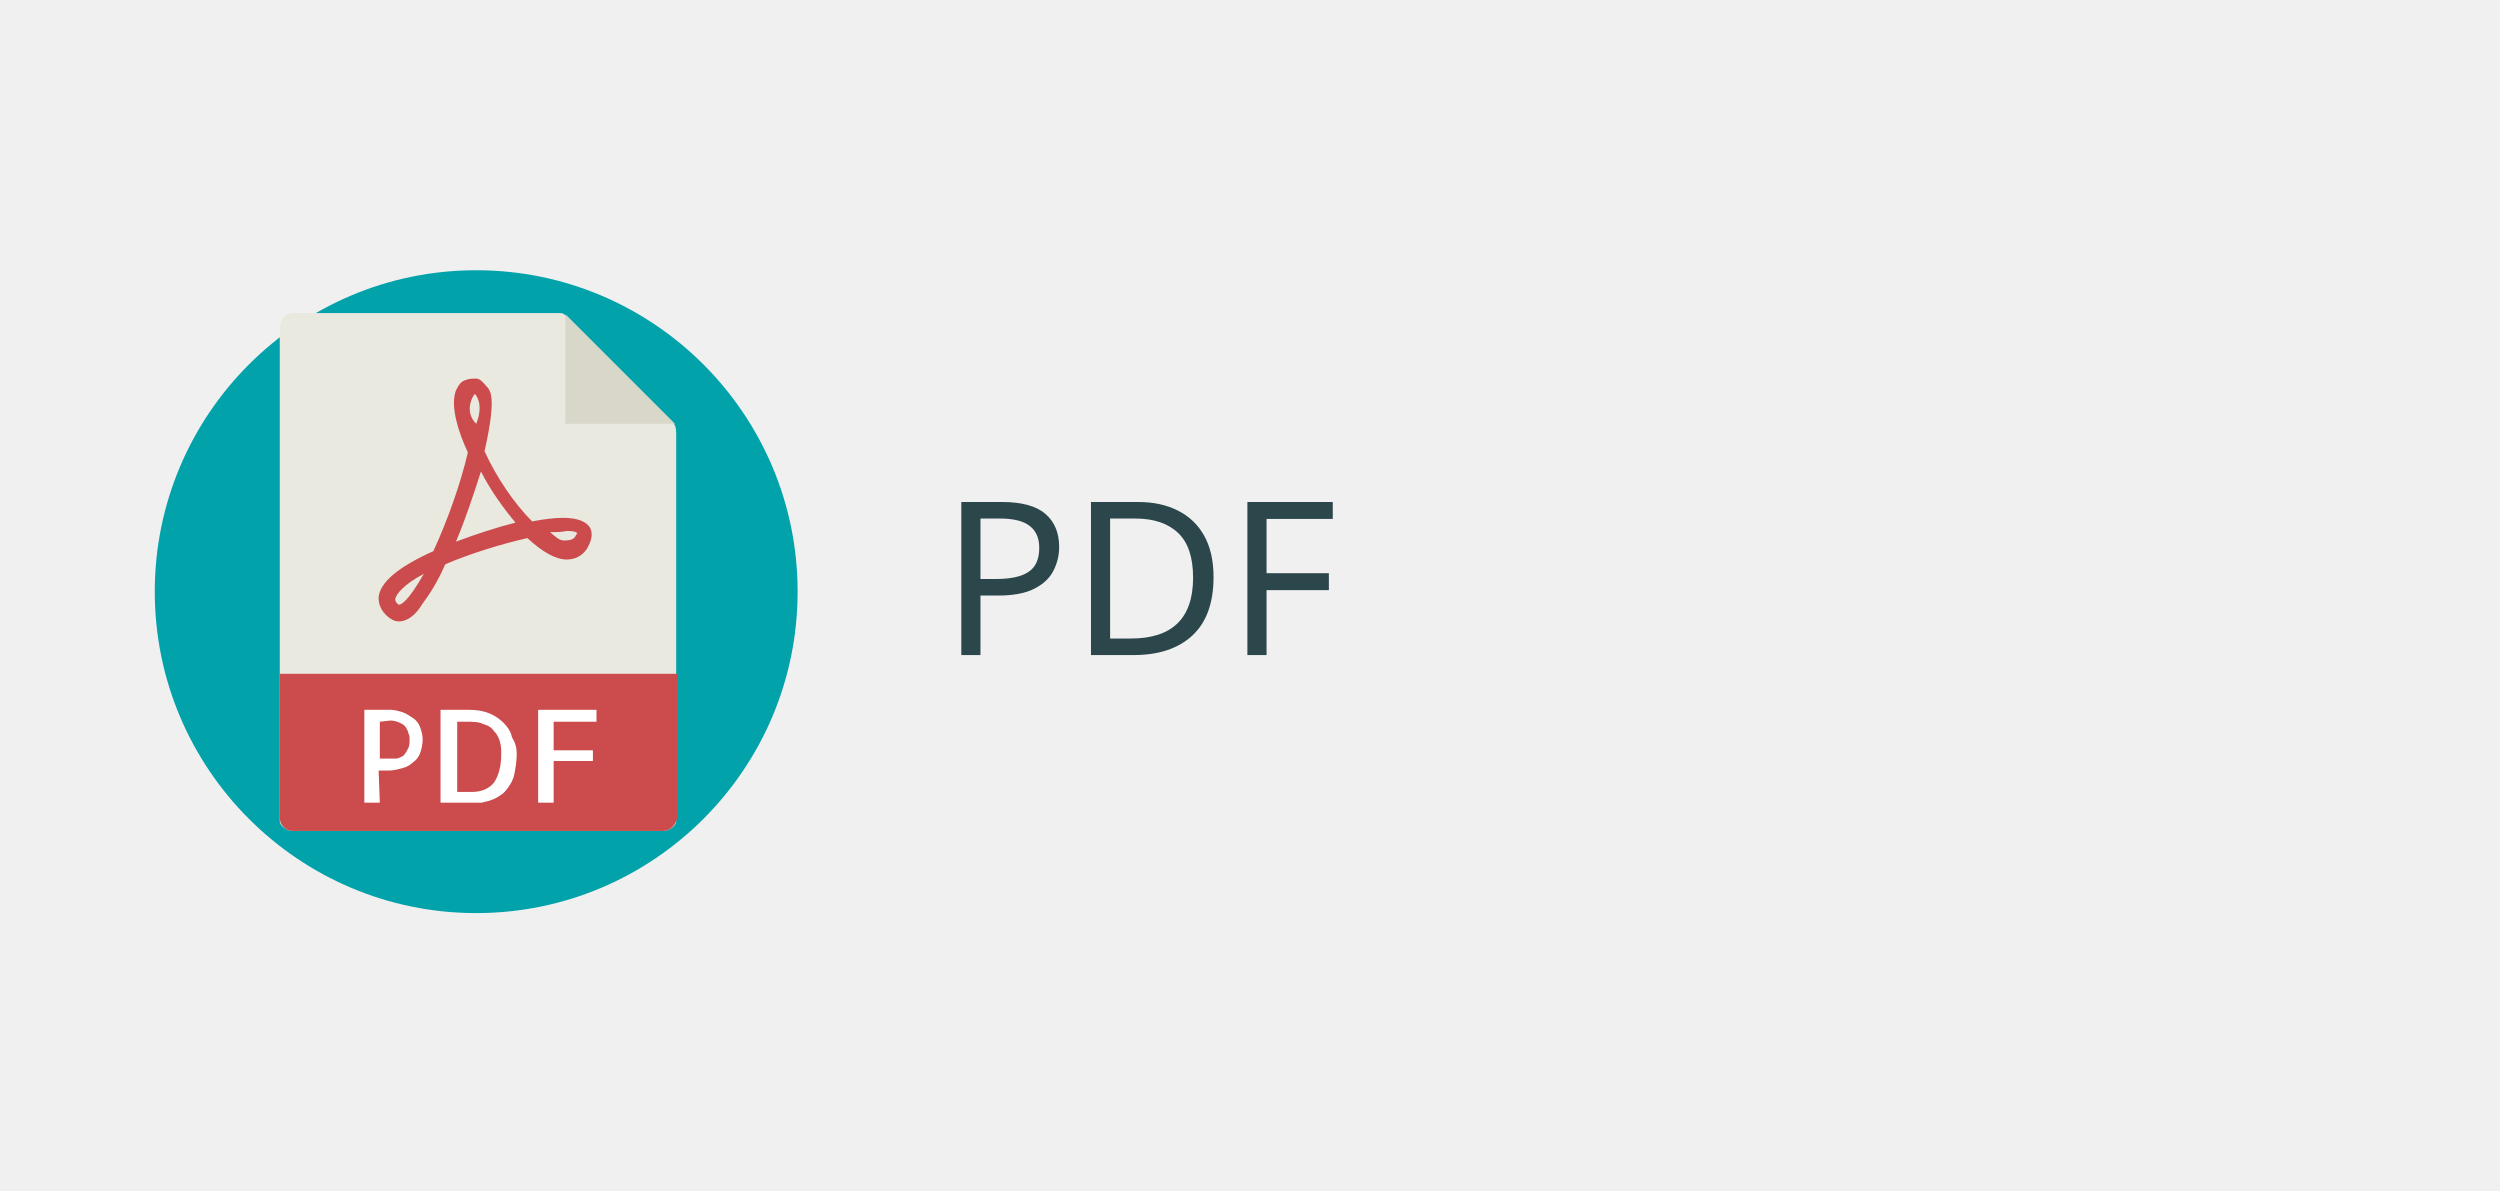
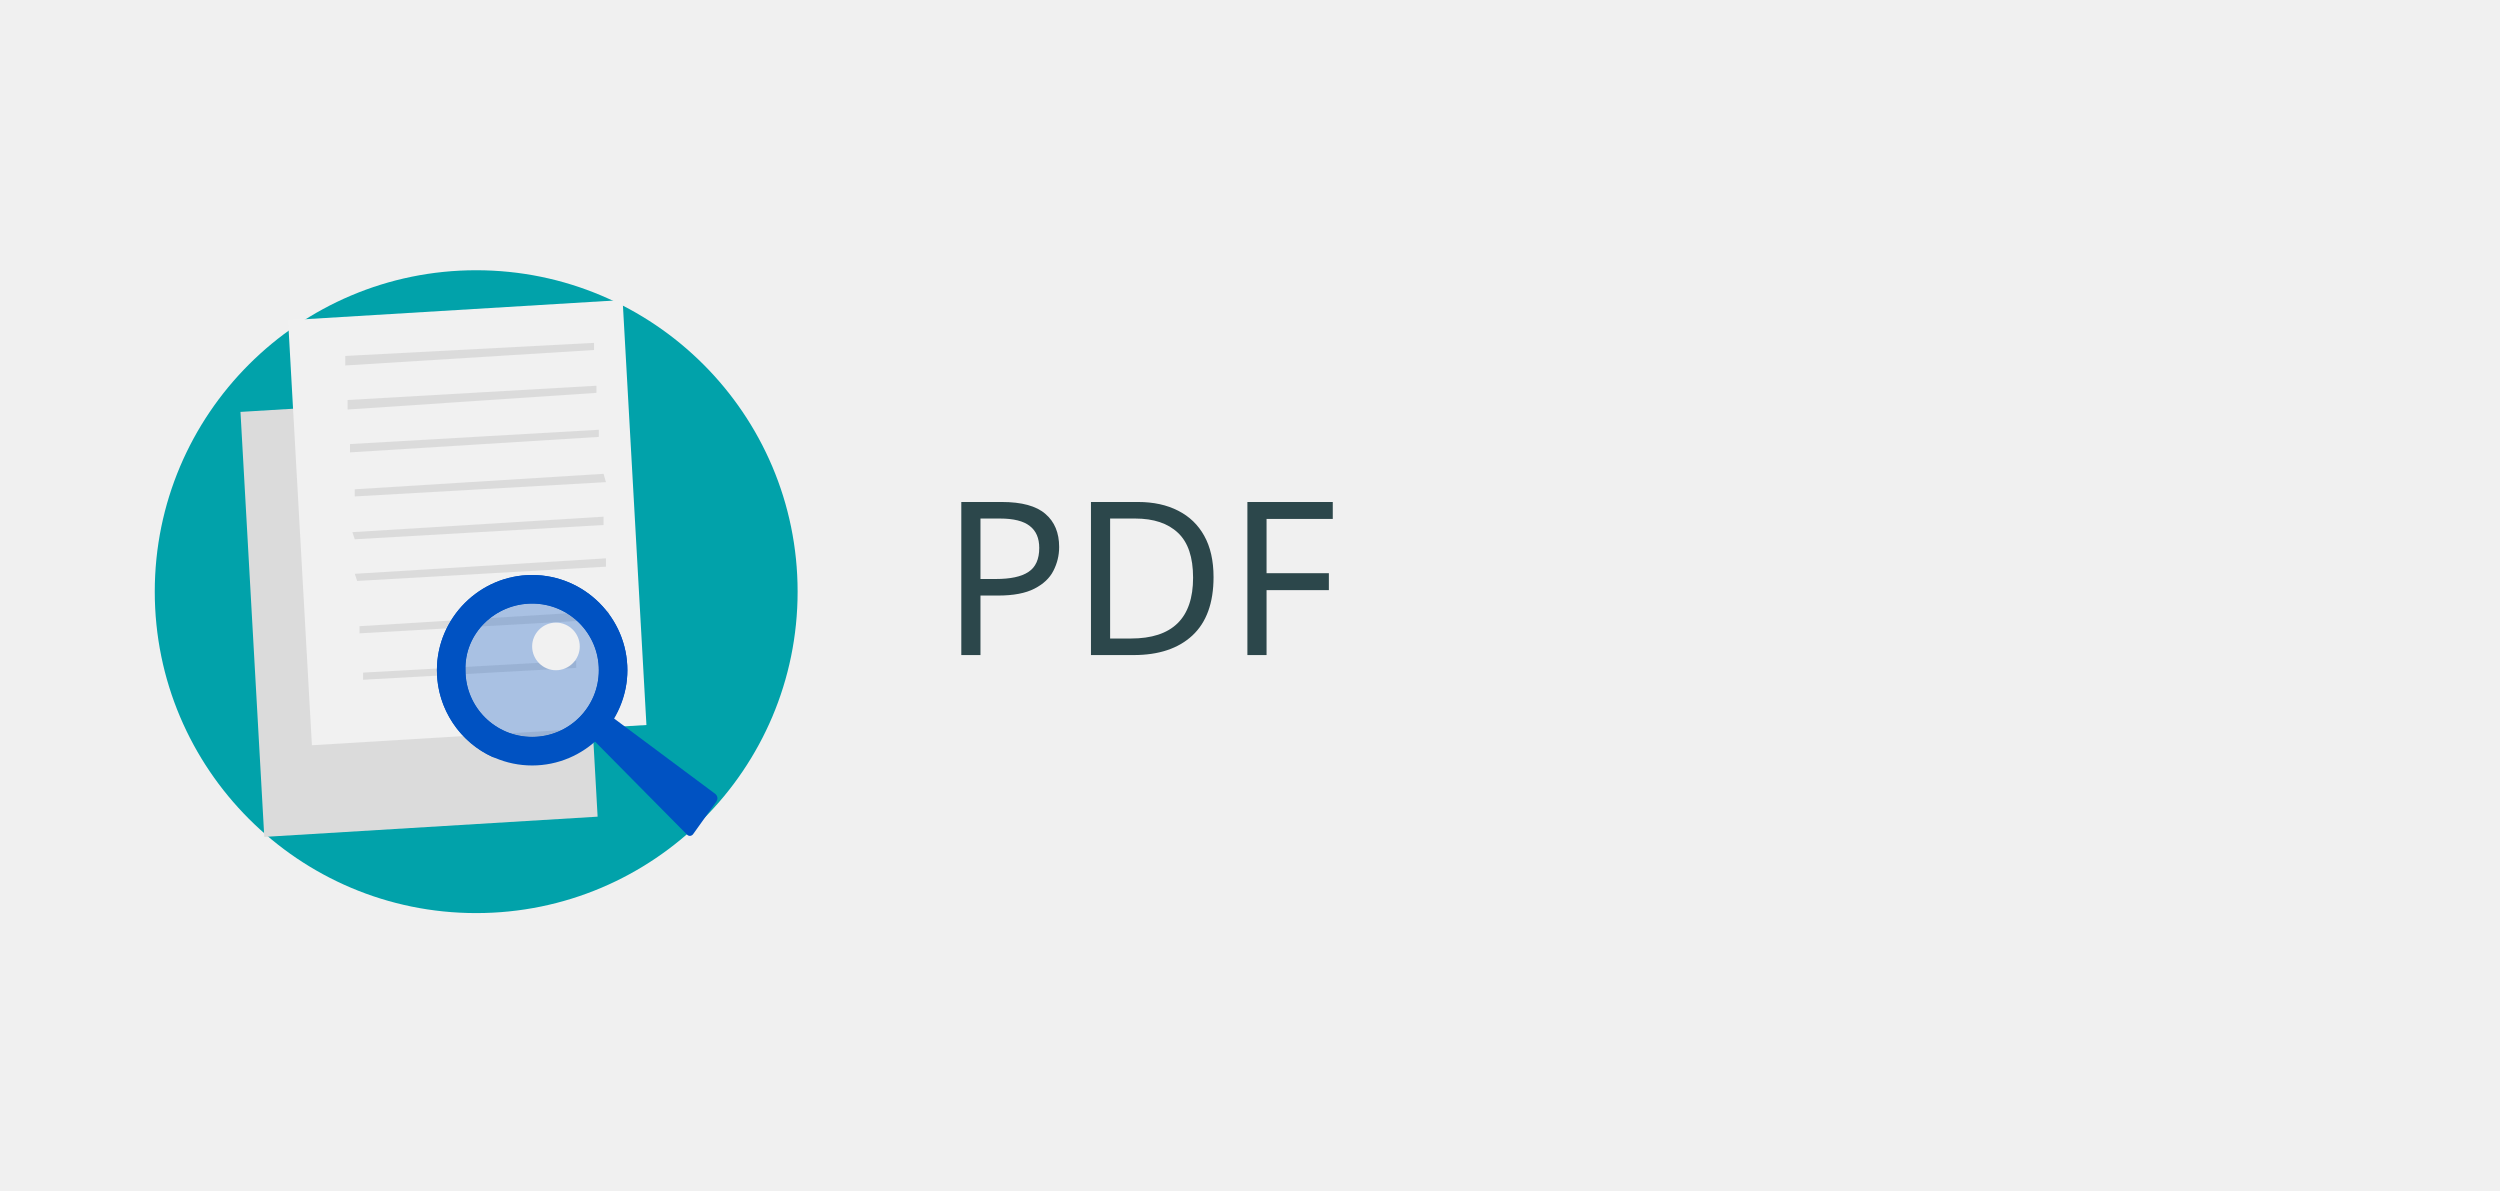
- <svg xmlns="http://www.w3.org/2000/svg" version="1.1" id="Capa_1" x="0px" y="0px" viewBox="0 0 210 100" style="enable-background:new 0 0 210 100;" xml:space="preserve">
-   <style type="text/css">
- 	.st0{fill:#01A2AA;}
- 	.st1{fill:#E9E9E0;}
- 	.st2{fill:#D9D7CA;}
- 	.st3{fill:#CC4B4C;}
- 	.st4{fill:#FFFFFF;}
- 	.st5{fill:#2C474B;}
- 	.st6{font-family:'Nunito-SemiBold';}
- 	.st7{font-size:18px;}
- </style>
-   <g id="Lecturas-_x28_Preescolar_x29_-">
-     <g id="PDF" transform="translate(-185, -903)">
-       <g id="Group-6" transform="translate(165, 880)">
-         <g id="Group-4-Copy-4">
-           <g id="atom_x2F_icon_x2F_secciones_x2F_unicef-copy-4" transform="translate(20, 23)">
-             <path id="Path" class="st0" d="M13,49.7c0-14.9,12.1-27,27-27s27,12.1,27,27s-12.1,27-27,27S13,64.6,13,49.7z" />
-             <g id="pdf" transform="translate(10, 3.6)">
-               <path id="Path_1_" class="st1" d="M37.1,22.7H14.6c-0.6,0-1.1,0.5-1.1,1.5v41.2c0,0.3,0.5,0.8,1.1,0.8h31.1        c0.6,0,1.1-0.5,1.1-0.8V32.8c0-0.5-0.1-0.7-0.2-0.8l-9-9C37.4,22.8,37.3,22.7,37.1,22.7z" />
-               <polygon id="Path_2_" class="st2" points="37.5,22.8 37.5,32 46.7,32       " />
-               <path id="Shape" class="st3" d="M23.5,48.6L23.5,48.6c-0.3,0-0.5-0.1-0.8-0.3c-0.8-0.6-0.9-1.3-0.9-1.7        c0.1-1.3,1.7-2.6,4.6-3.9c1.2-2.6,2.3-5.7,2.9-8.3c-0.8-1.7-1.5-3.9-1-5.2c0.2-0.4,0.4-0.8,0.9-0.9c0.2-0.1,0.6-0.1,0.8-0.1        c0.4,0,0.7,0.5,1,0.8c0.2,0.3,0.7,0.9-0.3,5.3c1,2.2,2.5,4.4,4,5.9c1-0.2,1.9-0.3,2.6-0.3c1.2,0,2,0.3,2.3,0.9        c0.2,0.5,0.1,1-0.3,1.7c-0.4,0.6-1,0.9-1.7,0.9c-0.9,0-2-0.6-3.3-1.8c-2.2,0.5-4.8,1.3-6.9,2.2c-0.6,1.4-1.3,2.5-1.9,3.3        C24.9,48.1,24.2,48.6,23.5,48.6z M25.6,44.6c-1.7,0.9-2.3,1.7-2.4,2.1c0,0.1,0,0.3,0.3,0.5C23.7,47.2,24.3,46.9,25.6,44.6z         M36.2,41.1c0.6,0.5,0.8,0.7,1.2,0.7c0.2,0,0.7,0,0.9-0.3c0.1-0.2,0.2-0.3,0.2-0.3c-0.1-0.1-0.2-0.2-0.9-0.2        C37.2,41.1,36.7,41.1,36.2,41.1z M30.4,36c-0.6,1.9-1.3,4-2.1,5.9c1.6-0.6,3.4-1.2,5-1.6C32.3,39.1,31.2,37.6,30.4,36z         M29.9,29.5c-0.1,0-1,1.4,0.1,2.5C30.7,30.3,29.9,29.5,29.9,29.5z" />
-               <path id="Path_3_" class="st3" d="M45.7,66.2H14.6c-0.6,0-1.1-0.5-1.1-1.1V53h33.4V65C46.8,65.7,46.3,66.2,45.7,66.2z" />
-               <g id="Group" transform="translate(7.504773, 33.12452)">
-                 <path id="Shape_1_" class="st4" d="M14.4,30.7h-1.3v-7.8h2.2c0.3,0,0.7,0.1,1,0.2c0.3,0.1,0.6,0.3,0.9,0.5         c0.3,0.2,0.5,0.5,0.6,0.8s0.2,0.6,0.2,1c0,0.4-0.1,0.8-0.2,1.1s-0.3,0.6-0.6,0.8c-0.2,0.2-0.5,0.4-0.9,0.5s-0.7,0.2-1.1,0.2         h-0.9L14.4,30.7L14.4,30.7z M14.4,23.9V27h1.2c0.2,0,0.3,0,0.5-0.1c0.2-0.1,0.3-0.1,0.4-0.3c0.1-0.1,0.2-0.3,0.3-0.5         c0.1-0.2,0.1-0.5,0.1-0.8c0-0.1,0-0.3-0.1-0.4c0-0.2-0.1-0.3-0.2-0.5c-0.1-0.2-0.3-0.3-0.5-0.4c-0.2-0.1-0.5-0.2-0.8-0.2         L14.4,23.9L14.4,23.9z" />
-                 <path id="Shape_2_" class="st4" d="M25.9,26.6c0,0.6-0.1,1.2-0.2,1.7s-0.3,0.8-0.5,1.1c-0.2,0.3-0.5,0.6-0.7,0.7         c-0.3,0.2-0.5,0.3-0.8,0.4c-0.2,0.1-0.5,0.1-0.7,0.2c-0.2,0-0.4,0-0.5,0h-3v-7.8h2.4c0.7,0,1.2,0.1,1.7,0.3         c0.5,0.2,0.9,0.5,1.2,0.8s0.6,0.7,0.7,1.2C25.8,25.7,25.9,26.1,25.9,26.6z M22.1,29.8c0.9,0,1.5-0.3,1.9-0.8         c0.4-0.6,0.6-1.4,0.6-2.4c0-0.3,0-0.6-0.1-1c-0.1-0.3-0.2-0.6-0.5-0.9c-0.2-0.3-0.5-0.5-0.9-0.6c-0.4-0.2-0.9-0.2-1.5-0.2         h-0.7v5.9H22.1L22.1,29.8z" />
-                 <polygon id="Path_4_" class="st4" points="29,23.9 29,26.3 32.3,26.3 32.3,27.2 29,27.2 29,30.7 27.7,30.7 27.7,22.9          32.6,22.9 32.6,23.9        " />
-               </g>
-             </g>
-           </g>
-         </g>
-       </g>
+ <svg xmlns="http://www.w3.org/2000/svg" enable-background="new 0 0 210 100" viewBox="0 0 210 100">
+   <g>
+     <path d="m13 49.7c0-14.9 12.1-27 27-27s27 12.1 27 27-12.1 27-27 27-27-12.1-27-27z" fill="#01a2aa" />
+     <g clip-rule="evenodd" fill-rule="evenodd">
+       <path d="m48.2 32.9 2 35.7-28 1.7-2-35.7z" fill="#dbdbdb" />
+       <path d="m52.3 25.2 2 35.7-11.6.7-16.5 1-2-35.7z" fill="#f1f1f1" />
+       <path d="m50.3 36.1-20.9 1.2v.7l20.9-1.3z" fill="#dbdbdb" />
+       <path d="m50.1 32.4-20.9 1.2v.8l20.9-1.4z" fill="#dbdbdb" />
+       <path d="m50.7 39.8-20.9 1.3v.6l21.1-1.2z" fill="#dbdbdb" />
+       <path d="m50.7 43.4-21.1 1.3.2.6 20.9-1.2z" fill="#dbdbdb" />
+       <path d="m50.9 46.9-21.1 1.3.2.6 20.9-1.2z" fill="#dbdbdb" />
+       <path d="m51.1 51.3-20.9 1.3v.6l21.1-1.2z" fill="#dbdbdb" />
+       <path d="m48.4 55.5-17.9 1v.6l17.9-1z" fill="#dbdbdb" />
+       <path d="m49.9 28.8-20.9 1.1v.8l20.9-1.3z" fill="#dbdbdb" />
+       <path d="m44.7 48.3c-4.4 0-8 3.6-8 8s3.6 8 8 8 8-3.6 8-8-3.6-8-8-8zm0 2.4c3.1 0 5.6 2.5 5.6 5.6s-2.5 5.6-5.6 5.6-5.6-2.5-5.6-5.6c-.1-3.1 2.5-5.6 5.6-5.6z" fill="#0052c2" />
+       <path d="m48.8 61.1 8.9 9c.2.2.4.1.5 0l2-2.8c.1-.2.1-.4-.1-.6l-9.8-7.3z" fill="#0052c2" />
+       <path d="m44.7 48.3c-4.4 0-8 3.6-8 8 0 3.3 2 6.1 4.7 7.3.6.1 1.3.1 1.9.1 2.8 0 5.3-.8 7.4-2.2 1.2-1.4 2-3.2 2-5.2 0-4.4-3.6-8-8-8zm0 2.4c3.1 0 5.6 2.5 5.6 5.6s-2.5 5.6-5.6 5.6-5.6-2.5-5.6-5.6c-.1-3.1 2.5-5.6 5.6-5.6z" fill="#0052c2" />
+       <path d="m44.7 50.7c3.1 0 5.6 2.5 5.6 5.6s-2.5 5.6-5.6 5.6-5.6-2.5-5.6-5.6c-.1-3.1 2.5-5.6 5.6-5.6z" fill="#0052c2" opacity=".3" />
+       <path d="m44.7 54.3c0-1.1.9-2 2-2s2 .9 2 2-.9 2-2 2-2-.9-2-2z" fill="#f1f1f1" />
    </g>
  </g>
-   <text transform="matrix(1 0 0 1 79 55.0259)" class="st5 st6 st7">PDF</text>
+   <text fill="#2c474b" font-family="'Nunito-SemiBold'" font-size="18" transform="translate(79 55.0259)">PDF</text>
</svg>
